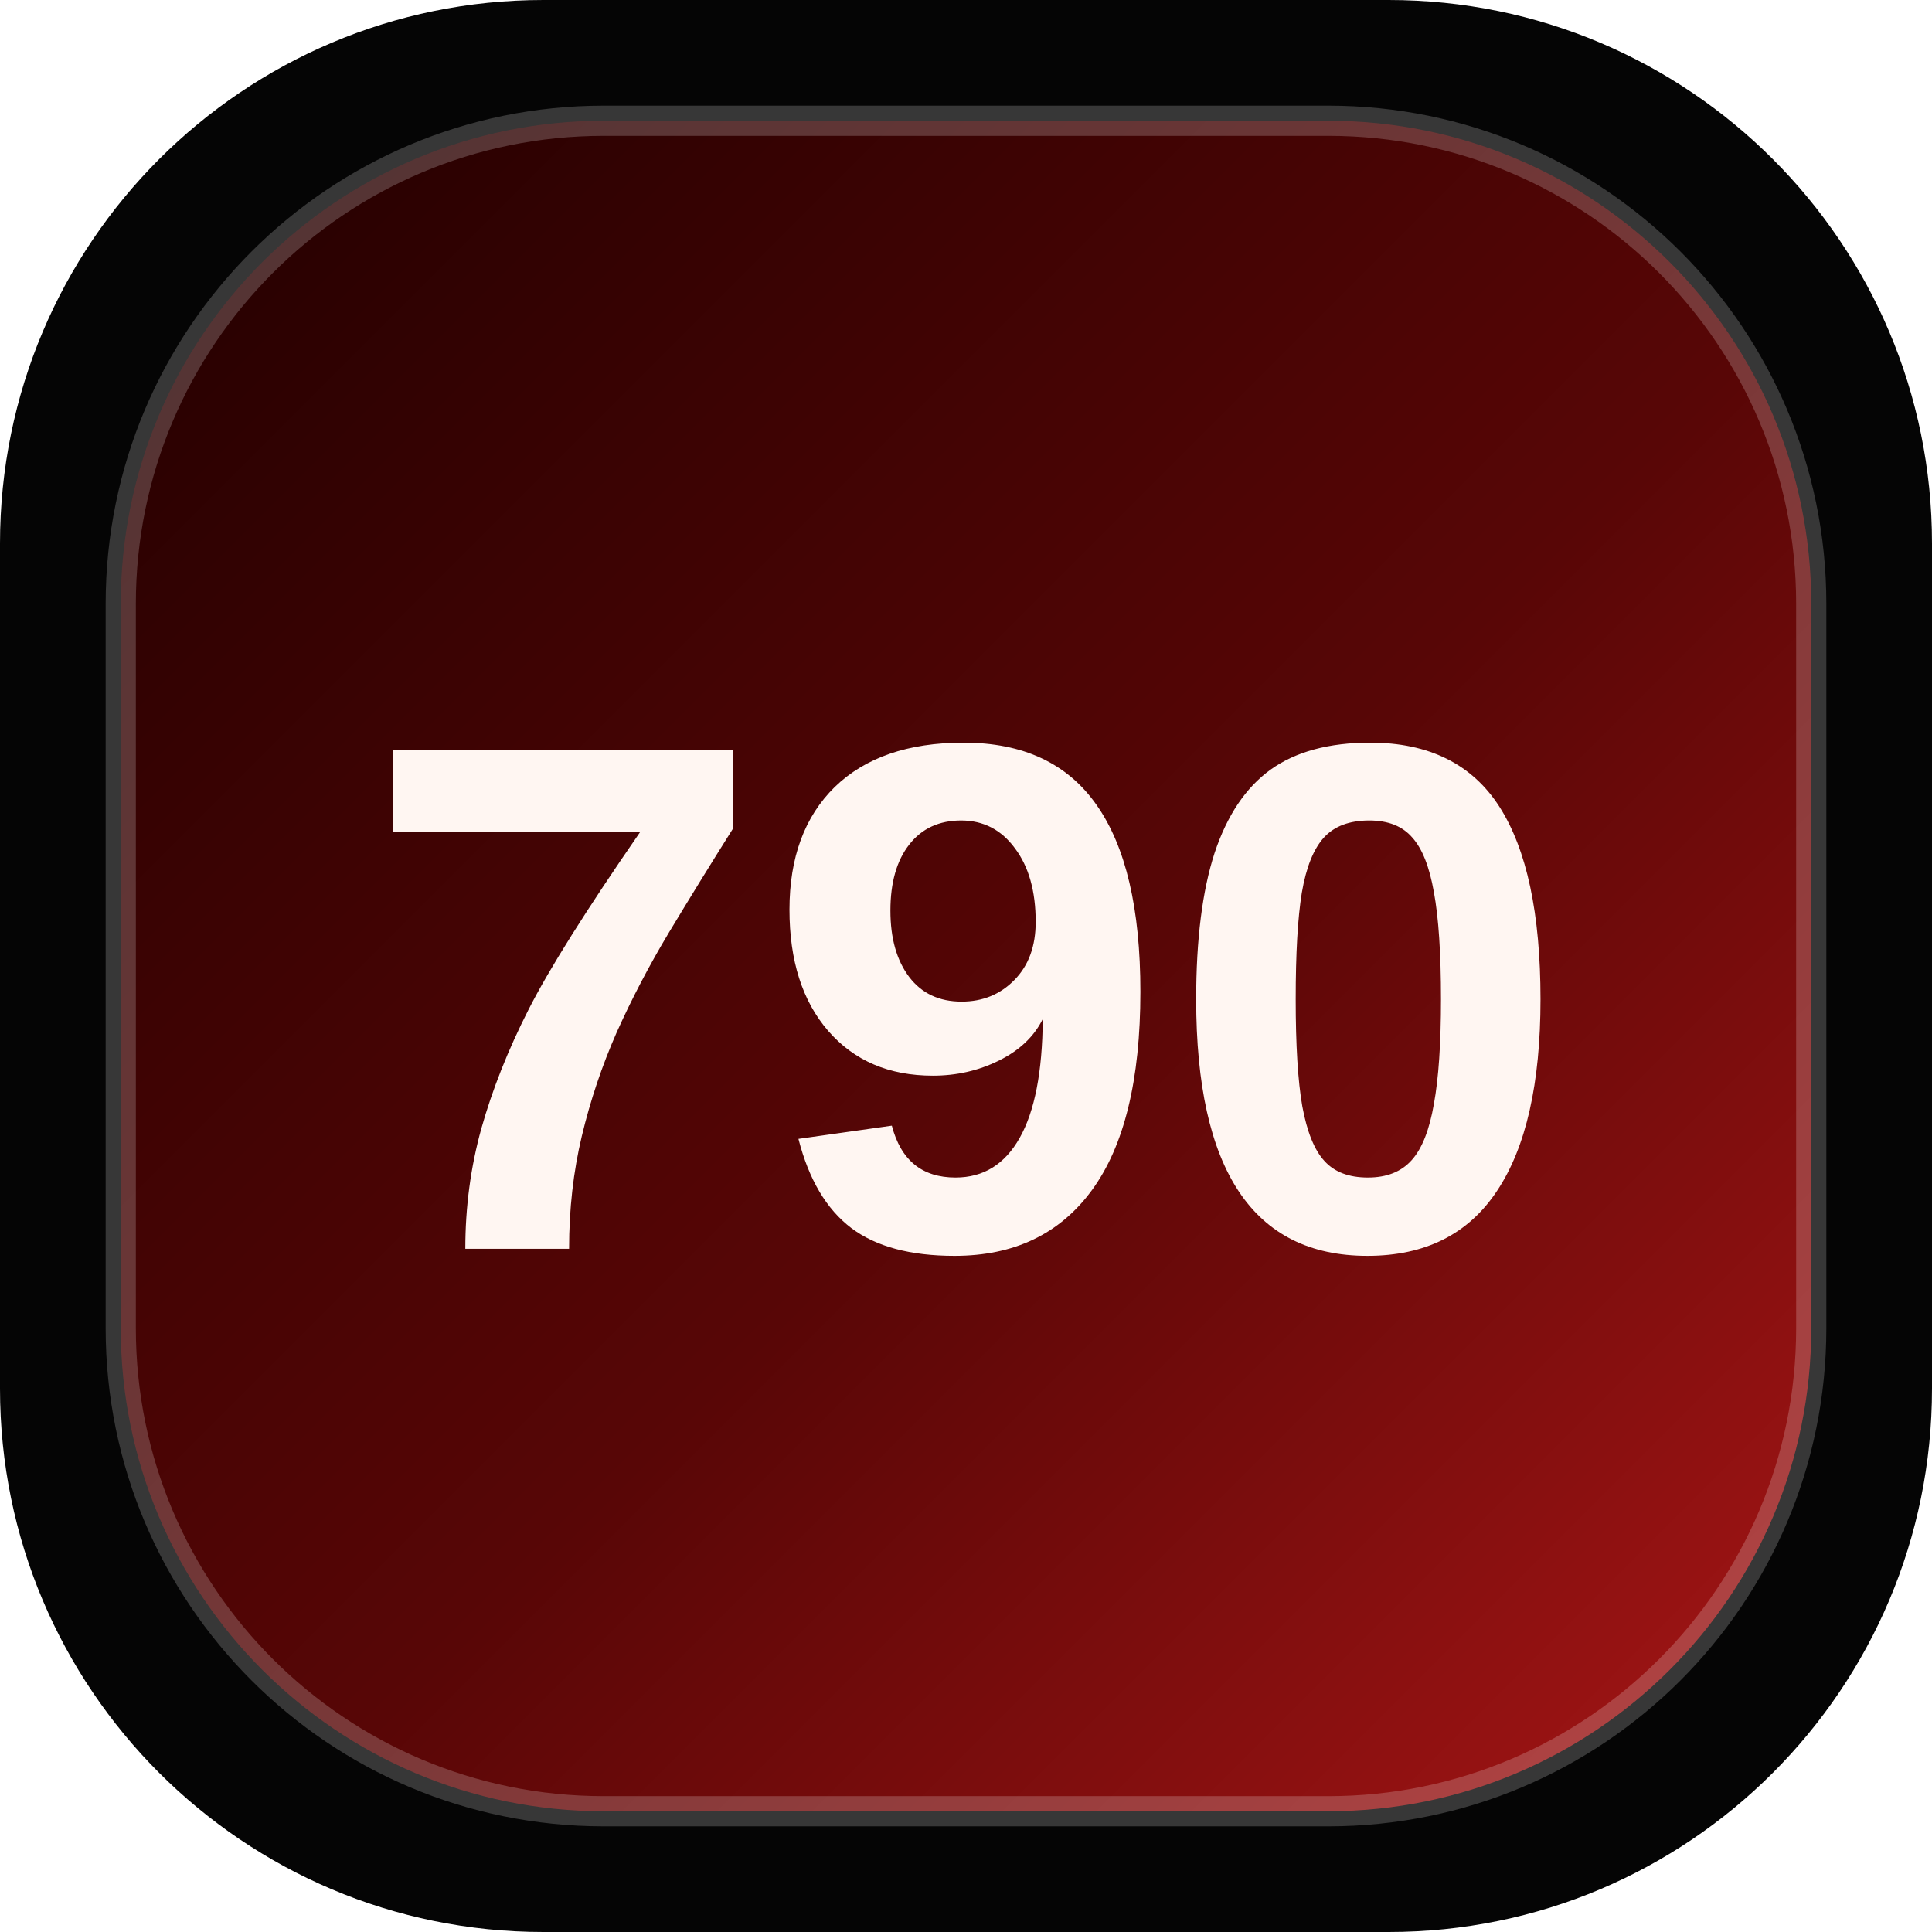
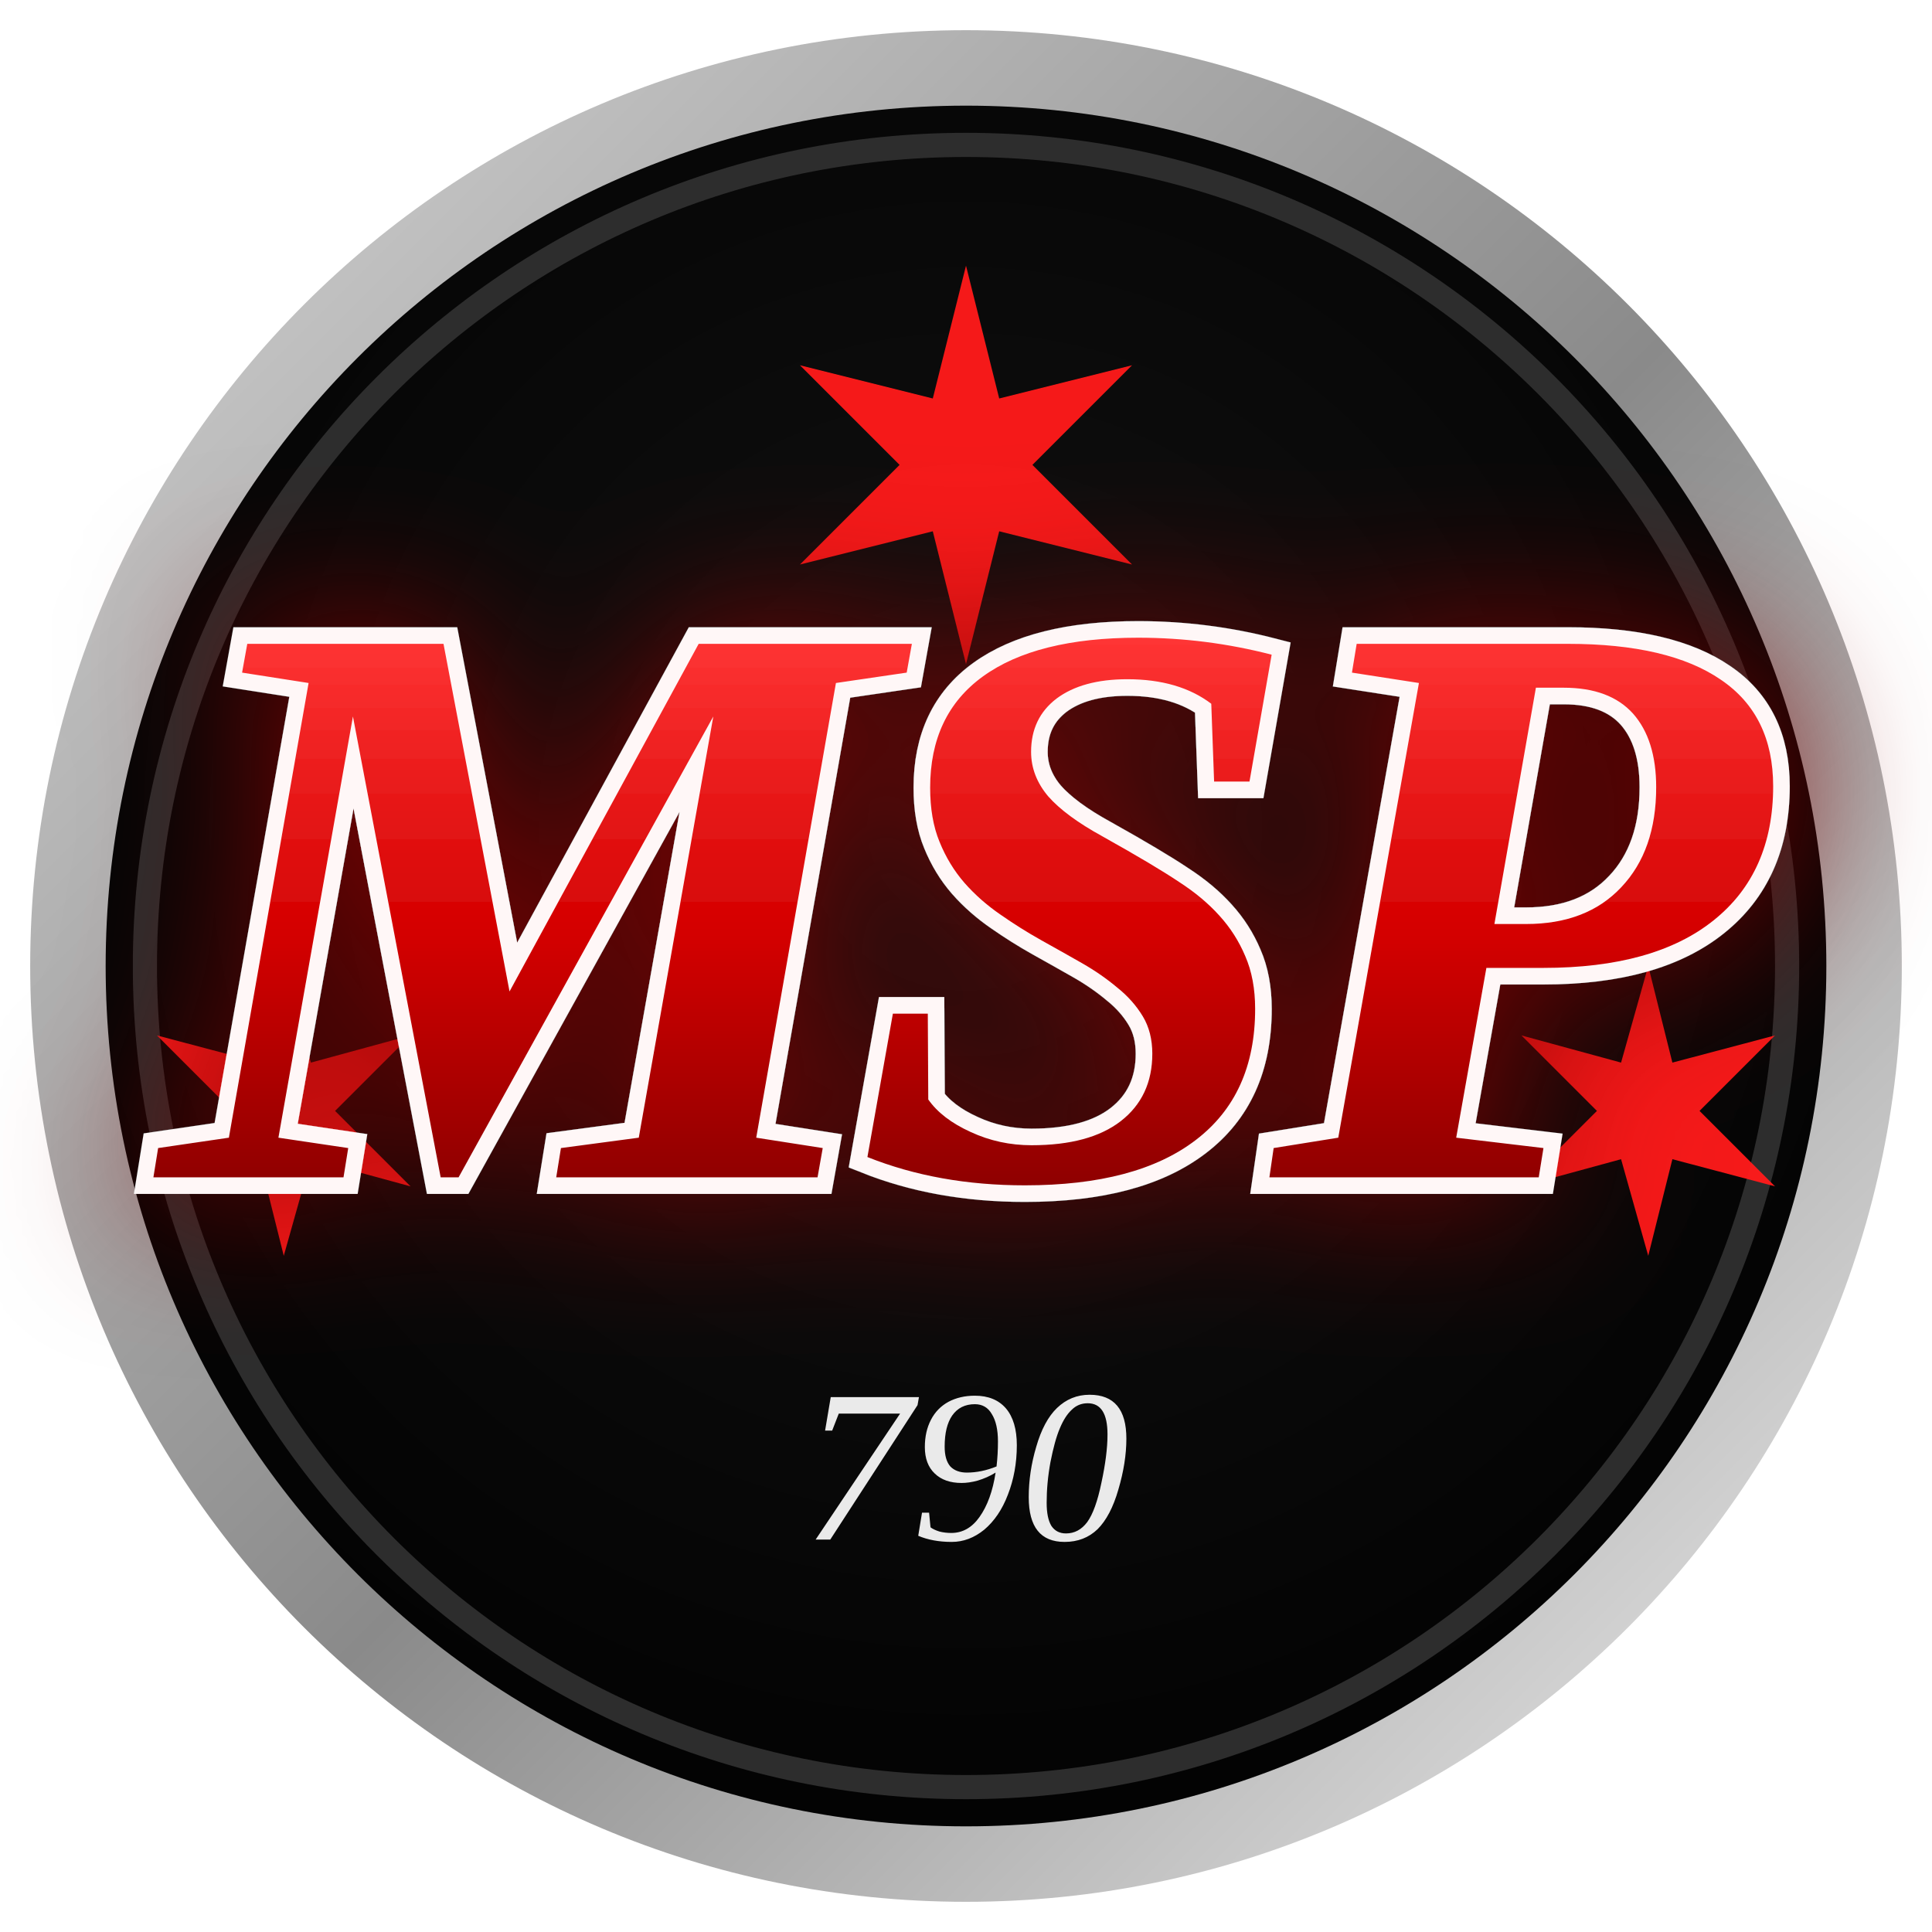
- <svg xmlns="http://www.w3.org/2000/svg" viewBox="0 0 64 64">
+ <svg xmlns="http://www.w3.org/2000/svg" viewBox="0 0 64 64" role="img" aria-labelledby="title desc">
  <defs>
-     <linearGradient id="g" x1="0" x2="1" y1="0" y2="1">
-       <stop offset="0%" stop-color="#220000" />
-       <stop offset="55%" stop-color="#580606" />
-       <stop offset="100%" stop-color="#a81616" />
+     <radialGradient id="bg" cx="50%" cy="42%" r="68%">
+       <stop offset="0%" stop-color="#121212" />
+       <stop offset="72%" stop-color="#050505" />
+       <stop offset="100%" stop-color="#000000" />
+     </radialGradient>
+     <linearGradient id="ring" x1="0" x2="1" y1="0" y2="1">
+       <stop offset="0%" stop-color="#d6d6d6" />
+       <stop offset="52%" stop-color="#8a8a8a" />
+       <stop offset="100%" stop-color="#f0f0f0" />
    </linearGradient>
+     <linearGradient id="mspRed" x1="0" x2="0" y1="0" y2="1">
+       <stop offset="0%" stop-color="#ff3535" />
+       <stop offset="55%" stop-color="#d30000" />
+       <stop offset="100%" stop-color="#8e0000" />
+     </linearGradient>
+     <filter id="glow" x="-40%" y="-40%" width="180%" height="180%">
+       <feDropShadow dx="0" dy="0" stdDeviation="1.1" flood-color="#ff3b3b" flood-opacity="0.95" />
+       <feDropShadow dx="0" dy="0" stdDeviation="2.6" flood-color="#850000" flood-opacity="0.9" />
+     </filter>
  </defs>
-   <rect width="64" height="64" rx="18" fill="#050505" />
-   <rect x="4" y="4" width="56" height="56" rx="16" fill="url(#g)" stroke="rgba(255,255,255,0.2)" stroke-width="1" />
-   <text x="50%" y="54%" dominant-baseline="middle" text-anchor="middle" fill="#fff6f2" font-family="Arial, sans-serif" font-size="24" font-weight="700">790</text>
+   <circle cx="32" cy="32" r="31" fill="url(#ring)" />
+   <circle cx="32" cy="32" r="28.5" fill="url(#bg)" />
+   <circle cx="32" cy="32" r="27.2" fill="none" stroke="#2d2d2d" stroke-width="0.8" />
+   <g fill="#ff1a1a" opacity="0.96">
+     <path d="M32 8.8 33.1 13.2 37.5 12.1 34.2 15.4 37.5 18.7 33.1 17.6 32 22 30.9 17.6 26.5 18.7 29.8 15.4 26.5 12.1 30.9 13.2Z" />
+     <path d="M9.4 32 10.3 35.2 13.6 34.3 11.1 36.8 13.6 39.3 10.3 38.4 9.4 41.6 8.6 38.4 5.2 39.3 7.7 36.8 5.2 34.3 8.6 35.2Z" />
+     <path d="M54.6 32 55.4 35.2 58.8 34.3 56.3 36.8 58.8 39.3 55.4 38.4 54.6 41.6 53.7 38.4 50.4 39.3 52.9 36.8 50.4 34.3 53.7 35.2Z" />
+   </g>
+   <text x="32" y="39" text-anchor="middle" font-size="27" font-family="Georgia, 'Times New Roman', serif" font-weight="700" font-style="italic" letter-spacing="-1.2" fill="url(#mspRed)" stroke="#fff7f7" stroke-width="1.1" paint-order="stroke fill" filter="url(#glow)">MSP</text>
+   <text x="32" y="51" text-anchor="middle" font-size="7.2" font-family="Georgia, 'Times New Roman', serif" font-style="italic" fill="#f4f4f4" opacity="0.96">790</text>
</svg>
